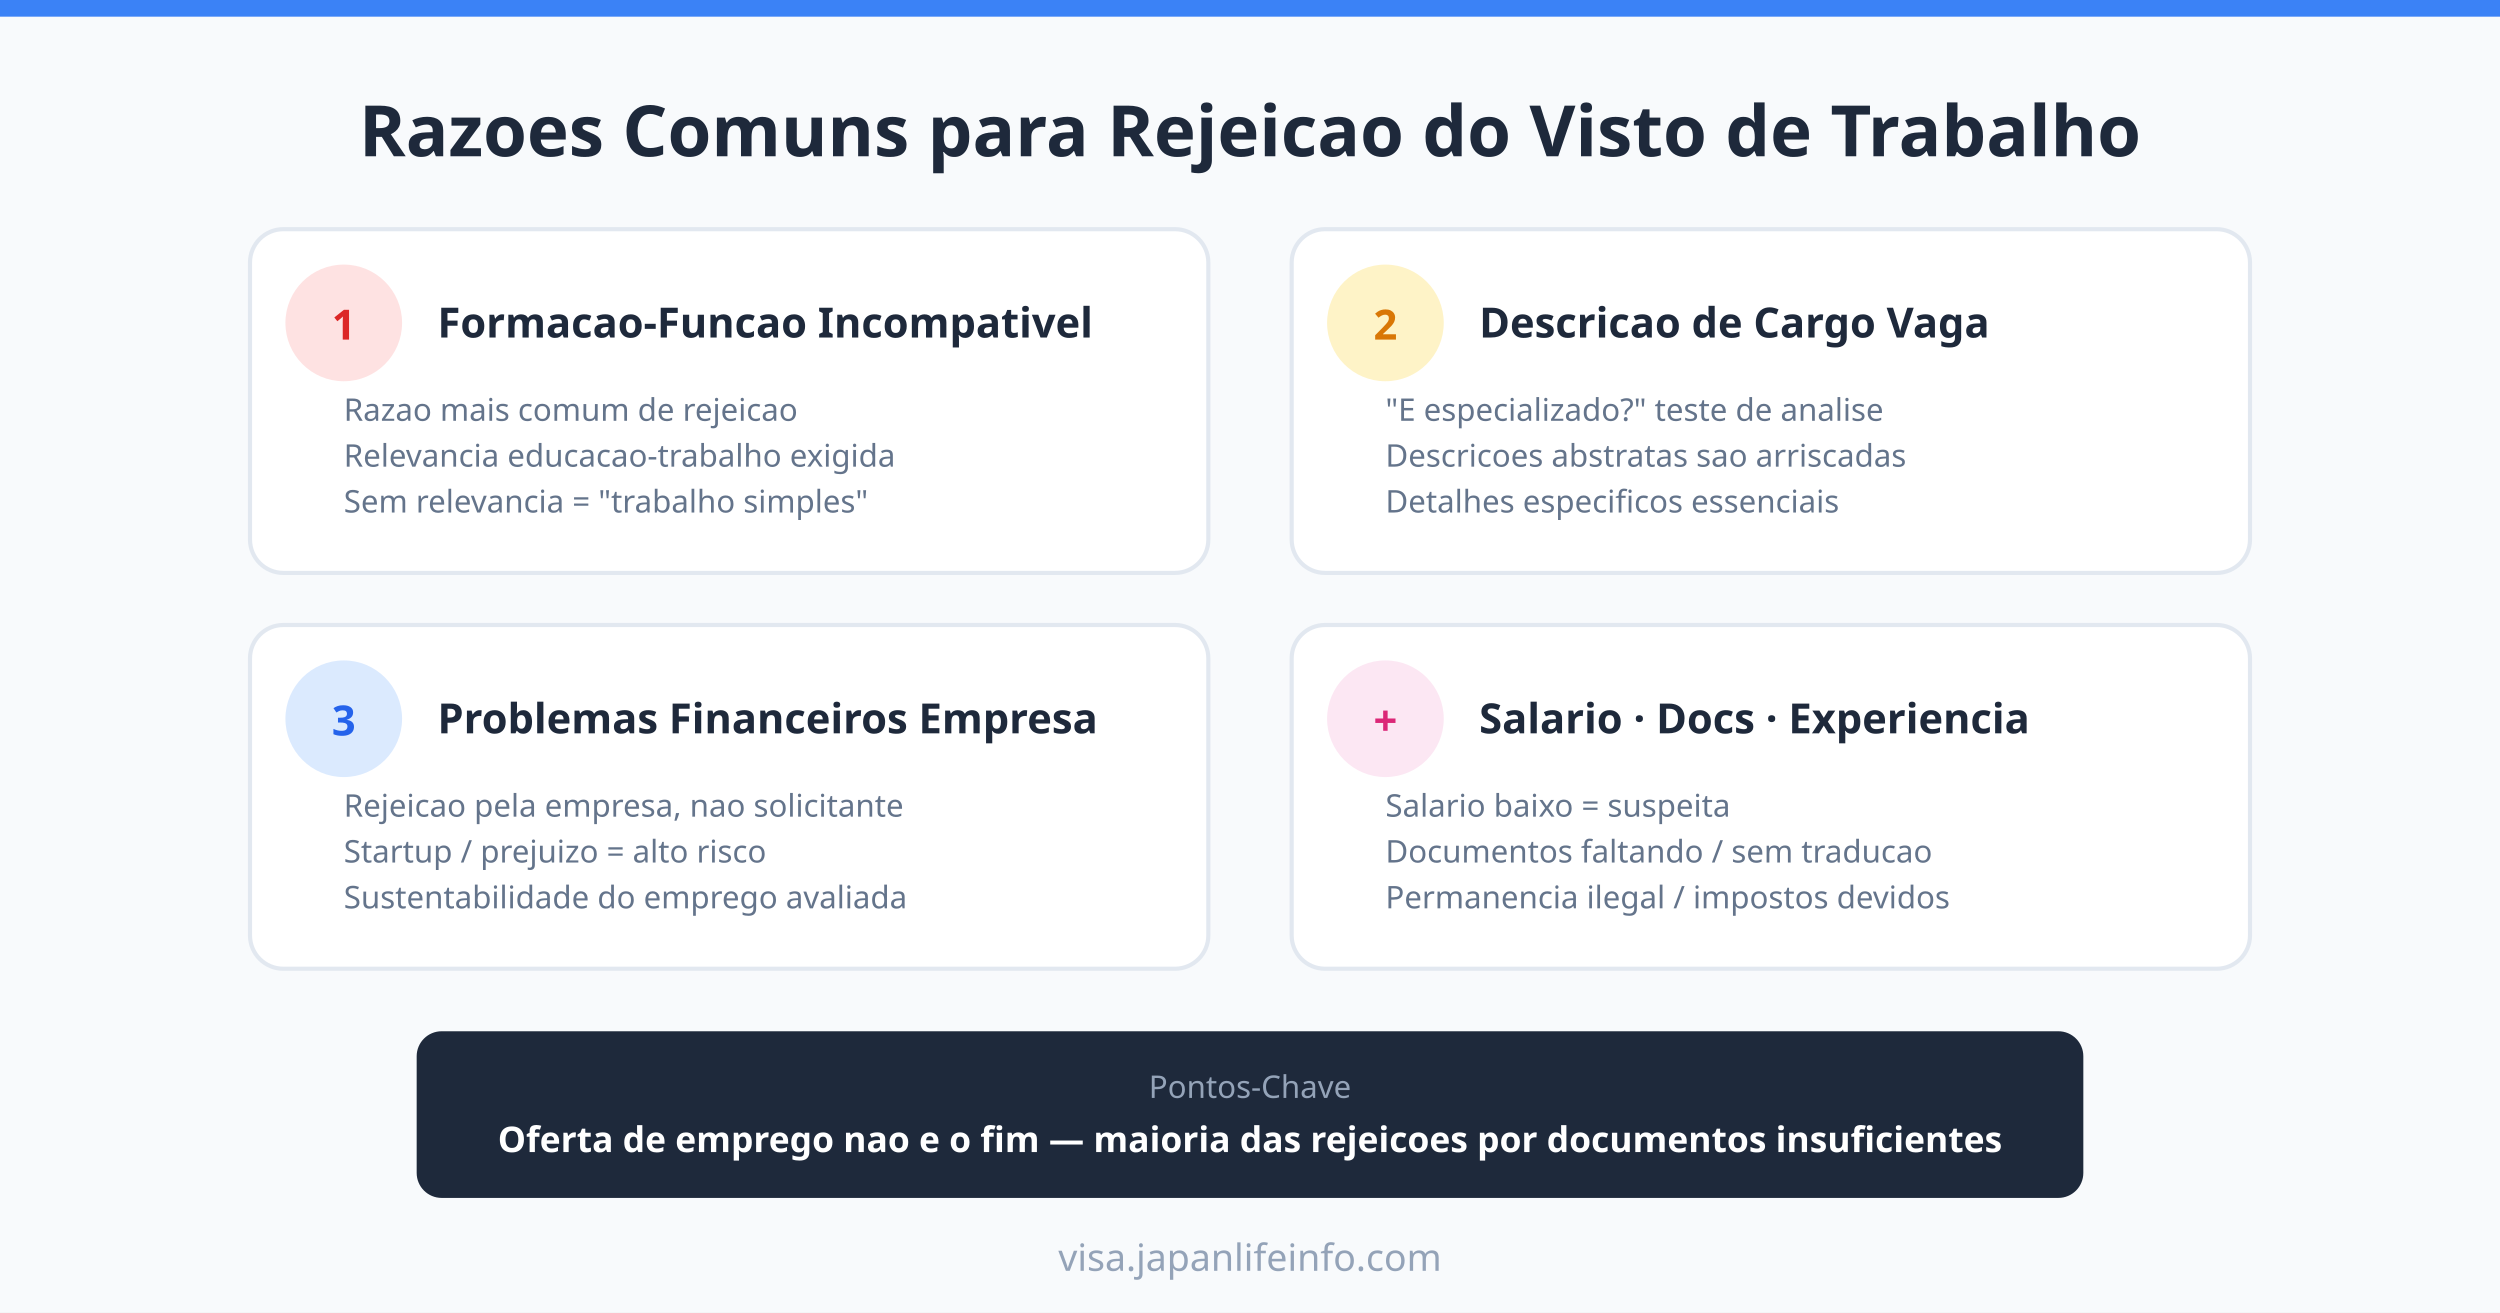
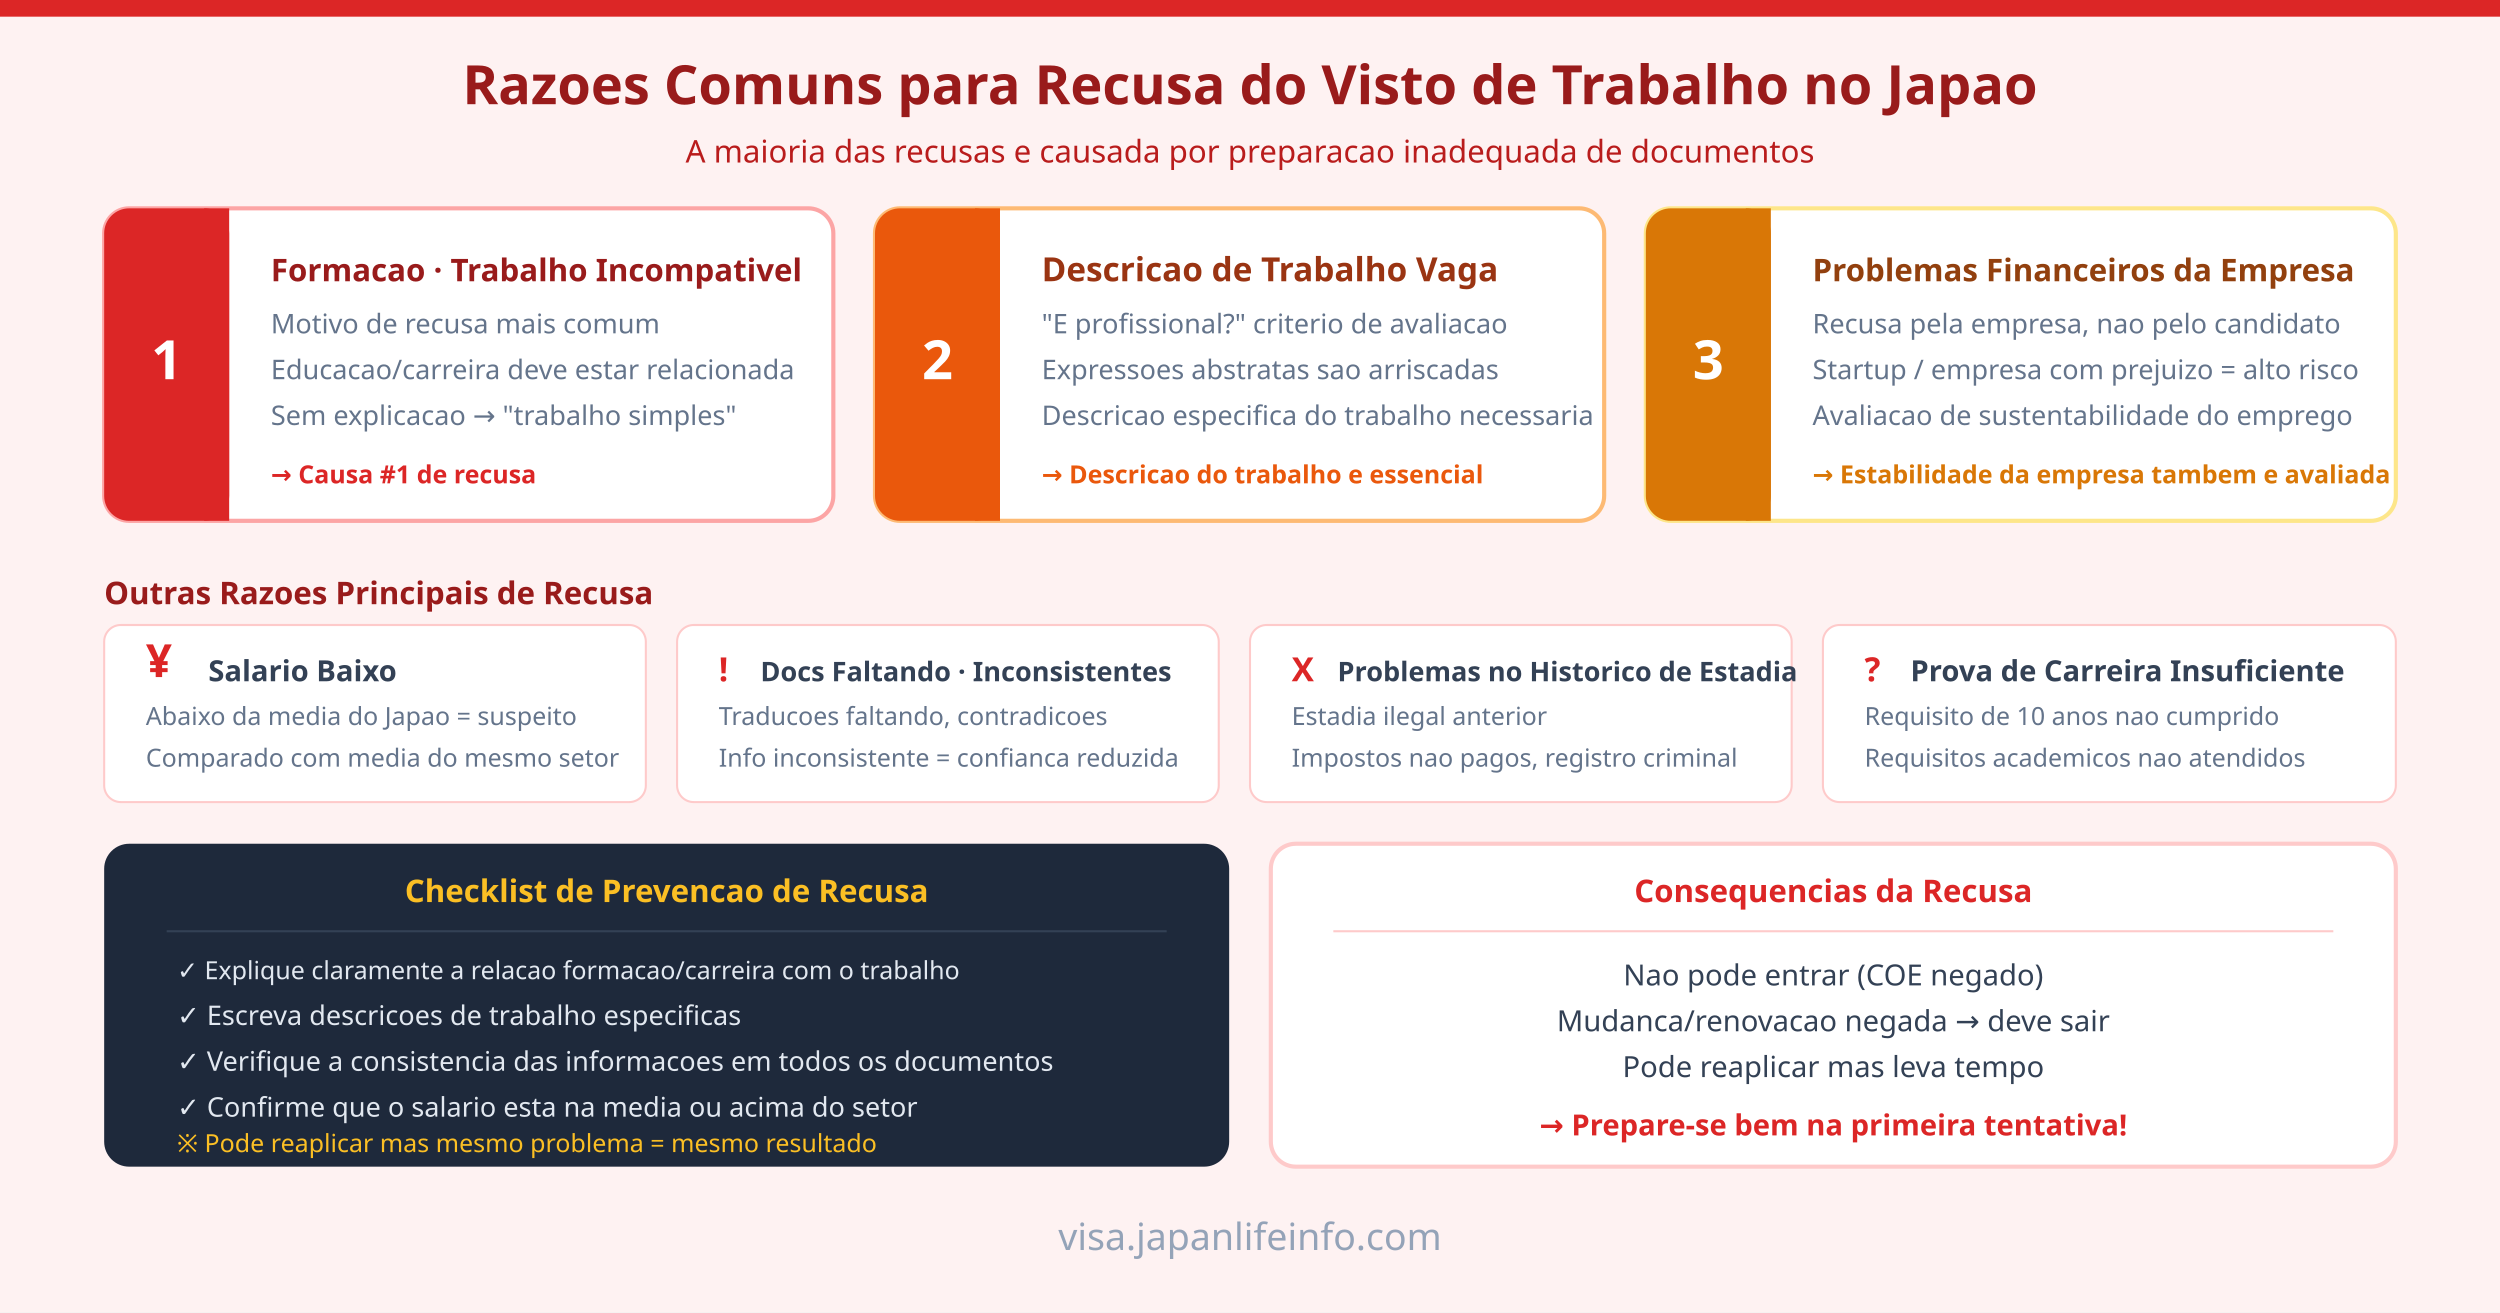
<svg xmlns="http://www.w3.org/2000/svg" width="1200" height="630" viewBox="0 0 1200 630" fill="none">
-   <rect width="1200" height="630" fill="#f8fafc" />
+   <rect width="1200" height="630" fill="#fef2f2" />
  <rect width="1200" height="8" fill="url(#headerGradient)" />
-   <text x="600" y="75" text-anchor="middle" fill="#1e293b" font-family="sans-serif" font-size="34" font-weight="bold">Razoes Comuns para Rejeicao do Visto de Trabalho</text>
-   <g transform="translate(120, 110)">
-     <rect width="460" height="165" rx="16" fill="white" stroke="#e2e8f0" stroke-width="2" />
-     <circle cx="45" cy="45" r="28" fill="#fee2e2" />
-     <text x="45" y="53" text-anchor="middle" fill="#dc2626" font-family="sans-serif" font-size="20" font-weight="bold">1</text>
-     <text x="90" y="52" fill="#1e293b" font-family="sans-serif" font-size="20" font-weight="bold">Formacao-Funcao Incompativel</text>
-     <text x="45" y="92" fill="#64748b" font-family="sans-serif" font-size="15">Razao mais comum de rejeicao</text>
-     <text x="45" y="114" fill="#64748b" font-family="sans-serif" font-size="15">Relevancia educacao-trabalho exigida</text>
-     <text x="45" y="136" fill="#64748b" font-family="sans-serif" font-size="15">Sem relevancia = "trabalho simples"</text>
+   <text x="600" y="50" text-anchor="middle" fill="#991b1b" font-family="sans-serif" font-size="26" font-weight="bold">Razoes Comuns para Recusa do Visto de Trabalho no Japao</text>
+   <text x="600" y="78" text-anchor="middle" fill="#b91c1c" font-family="sans-serif" font-size="15">A maioria das recusas e causada por preparacao inadequada de documentos</text>
+   <g transform="translate(50, 100)">
+     <rect width="350" height="150" rx="12" fill="white" stroke="#fca5a5" stroke-width="2" />
+     <rect width="60" height="150" rx="12" fill="#dc2626" />
+     <rect x="48" width="12" height="150" fill="#dc2626" />
+     <text x="30" y="82" text-anchor="middle" fill="white" font-family="sans-serif" font-size="26" font-weight="bold">1</text>
+     <text x="80" y="35" fill="#991b1b" font-family="sans-serif" font-size="15" font-weight="bold">Formacao · Trabalho Incompativel</text>
+     <text x="80" y="60" fill="#64748b" font-family="sans-serif" font-size="13">Motivo de recusa mais comum</text>
+     <text x="80" y="82" fill="#64748b" font-family="sans-serif" font-size="13">Educacao/carreira deve estar relacionada</text>
+     <text x="80" y="104" fill="#64748b" font-family="sans-serif" font-size="13">Sem explicacao → "trabalho simples"</text>
+     <text x="80" y="132" fill="#dc2626" font-family="sans-serif" font-size="12" font-weight="bold">→ Causa #1 de recusa</text>
  </g>
-   <g transform="translate(620, 110)">
-     <rect width="460" height="165" rx="16" fill="white" stroke="#e2e8f0" stroke-width="2" />
-     <circle cx="45" cy="45" r="28" fill="#fef3c7" />
-     <text x="45" y="53" text-anchor="middle" fill="#d97706" font-family="sans-serif" font-size="20" font-weight="bold">2</text>
-     <text x="90" y="52" fill="#1e293b" font-family="sans-serif" font-size="20" font-weight="bold">Descricao de Cargo Vaga</text>
-     <text x="45" y="92" fill="#64748b" font-family="sans-serif" font-size="15">"E especializado?" teste de analise</text>
-     <text x="45" y="114" fill="#64748b" font-family="sans-serif" font-size="15">Descricoes abstratas sao arriscadas</text>
-     <text x="45" y="136" fill="#64748b" font-family="sans-serif" font-size="15">Detalhes especificos essenciais</text>
+   <g transform="translate(420, 100)">
+     <rect width="350" height="150" rx="12" fill="white" stroke="#fdba74" stroke-width="2" />
+     <rect width="60" height="150" rx="12" fill="#ea580c" />
+     <rect x="48" width="12" height="150" fill="#ea580c" />
+     <text x="30" y="82" text-anchor="middle" fill="white" font-family="sans-serif" font-size="26" font-weight="bold">2</text>
+     <text x="80" y="35" fill="#9a3412" font-family="sans-serif" font-size="16" font-weight="bold">Descricao de Trabalho Vaga</text>
+     <text x="80" y="60" fill="#64748b" font-family="sans-serif" font-size="13">"E profissional?" criterio de avaliacao</text>
+     <text x="80" y="82" fill="#64748b" font-family="sans-serif" font-size="13">Expressoes abstratas sao arriscadas</text>
+     <text x="80" y="104" fill="#64748b" font-family="sans-serif" font-size="13">Descricao especifica do trabalho necessaria</text>
+     <text x="80" y="132" fill="#ea580c" font-family="sans-serif" font-size="12" font-weight="bold">→ Descricao do trabalho e essencial</text>
  </g>
-   <g transform="translate(120, 300)">
-     <rect width="460" height="165" rx="16" fill="white" stroke="#e2e8f0" stroke-width="2" />
-     <circle cx="45" cy="45" r="28" fill="#dbeafe" />
-     <text x="45" y="53" text-anchor="middle" fill="#2563eb" font-family="sans-serif" font-size="20" font-weight="bold">3</text>
-     <text x="90" y="52" fill="#1e293b" font-family="sans-serif" font-size="20" font-weight="bold">Problemas Financeiros Empresa</text>
-     <text x="45" y="92" fill="#64748b" font-family="sans-serif" font-size="15">Rejeicao pela empresa, nao solicitante</text>
-     <text x="45" y="114" fill="#64748b" font-family="sans-serif" font-size="15">Startup / prejuizo = alto risco</text>
-     <text x="45" y="136" fill="#64748b" font-family="sans-serif" font-size="15">Sustentabilidade do emprego avaliada</text>
+   <g transform="translate(790, 100)">
+     <rect width="360" height="150" rx="12" fill="white" stroke="#fde68a" stroke-width="2" />
+     <rect width="60" height="150" rx="12" fill="#d97706" />
+     <rect x="48" width="12" height="150" fill="#d97706" />
+     <text x="30" y="82" text-anchor="middle" fill="white" font-family="sans-serif" font-size="26" font-weight="bold">3</text>
+     <text x="80" y="35" fill="#92400e" font-family="sans-serif" font-size="15" font-weight="bold">Problemas Financeiros da Empresa</text>
+     <text x="80" y="60" fill="#64748b" font-family="sans-serif" font-size="13">Recusa pela empresa, nao pelo candidato</text>
+     <text x="80" y="82" fill="#64748b" font-family="sans-serif" font-size="13">Startup / empresa com prejuizo = alto risco</text>
+     <text x="80" y="104" fill="#64748b" font-family="sans-serif" font-size="13">Avaliacao de sustentabilidade do emprego</text>
+     <text x="80" y="132" fill="#d97706" font-family="sans-serif" font-size="12" font-weight="bold">→ Estabilidade da empresa tambem e avaliada</text>
  </g>
-   <g transform="translate(620, 300)">
-     <rect width="460" height="165" rx="16" fill="white" stroke="#e2e8f0" stroke-width="2" />
-     <circle cx="45" cy="45" r="28" fill="#fce7f3" />
-     <text x="45" y="53" text-anchor="middle" fill="#db2777" font-family="sans-serif" font-size="20" font-weight="bold">+</text>
-     <text x="90" y="52" fill="#1e293b" font-family="sans-serif" font-size="20" font-weight="bold">Salario · Docs · Experiencia</text>
-     <text x="45" y="92" fill="#64748b" font-family="sans-serif" font-size="15">Salario baixo = suspeita</text>
-     <text x="45" y="114" fill="#64748b" font-family="sans-serif" font-size="15">Documentos faltando / sem traducao</text>
-     <text x="45" y="136" fill="#64748b" font-family="sans-serif" font-size="15">Permanencia ilegal / impostos devidos</text>
+   <text x="50" y="290" fill="#991b1b" font-family="sans-serif" font-size="15" font-weight="bold">Outras Razoes Principais de Recusa</text>
+   <g transform="translate(50, 300)">
+     <rect width="260" height="85" rx="8" fill="white" stroke="#fecaca" stroke-width="1" />
+     <text x="20" y="25" fill="#dc2626" font-family="sans-serif" font-size="22" font-weight="bold">¥</text>
+     <text x="50" y="27" fill="#334155" font-family="sans-serif" font-size="14" font-weight="bold">Salario Baixo</text>
+     <text x="20" y="48" fill="#64748b" font-family="sans-serif" font-size="12">Abaixo da media do Japao = suspeito</text>
+     <text x="20" y="68" fill="#64748b" font-family="sans-serif" font-size="12">Comparado com media do mesmo setor</text>
  </g>
-   <g transform="translate(200, 495)">
-     <rect width="800" height="80" rx="12" fill="#1e293b" />
-     <text x="400" y="32" text-anchor="middle" fill="#94a3b8" font-family="sans-serif" font-size="15">Pontos-Chave</text>
-     <text x="400" y="58" text-anchor="middle" fill="white" font-family="sans-serif" font-size="17" font-weight="bold">Oferta de emprego nao e o fim — maioria das rejeicoes por documentos insuficientes</text>
+   <g transform="translate(325, 300)">
+     <rect width="260" height="85" rx="8" fill="white" stroke="#fecaca" stroke-width="1" />
+     <text x="20" y="27" fill="#dc2626" font-family="sans-serif" font-size="16" font-weight="bold">!</text>
+     <text x="40" y="27" fill="#334155" font-family="sans-serif" font-size="13" font-weight="bold">Docs Faltando · Inconsistentes</text>
+     <text x="20" y="48" fill="#64748b" font-family="sans-serif" font-size="12">Traducoes faltando, contradicoes</text>
+     <text x="20" y="68" fill="#64748b" font-family="sans-serif" font-size="12">Info inconsistente = confianca reduzida</text>
  </g>
-   <text x="600" y="610" text-anchor="middle" fill="#94a3b8" font-family="sans-serif" font-size="18">visa.japanlifeinfo.com</text>
+   <g transform="translate(600, 300)">
+     <rect width="260" height="85" rx="8" fill="white" stroke="#fecaca" stroke-width="1" />
+     <text x="20" y="27" fill="#dc2626" font-family="sans-serif" font-size="16" font-weight="bold">X</text>
+     <text x="42" y="27" fill="#334155" font-family="sans-serif" font-size="13" font-weight="bold">Problemas no Historico de Estadia</text>
+     <text x="20" y="48" fill="#64748b" font-family="sans-serif" font-size="12">Estadia ilegal anterior</text>
+     <text x="20" y="68" fill="#64748b" font-family="sans-serif" font-size="12">Impostos nao pagos, registro criminal</text>
+   </g>
+   <g transform="translate(875, 300)">
+     <rect width="275" height="85" rx="8" fill="white" stroke="#fecaca" stroke-width="1" />
+     <text x="20" y="27" fill="#dc2626" font-family="sans-serif" font-size="16" font-weight="bold">?</text>
+     <text x="42" y="27" fill="#334155" font-family="sans-serif" font-size="14" font-weight="bold">Prova de Carreira Insuficiente</text>
+     <text x="20" y="48" fill="#64748b" font-family="sans-serif" font-size="12">Requisito de 10 anos nao cumprido</text>
+     <text x="20" y="68" fill="#64748b" font-family="sans-serif" font-size="12">Requisitos academicos nao atendidos</text>
+   </g>
+   <g transform="translate(50, 405)">
+     <rect width="540" height="155" rx="12" fill="#1e293b" />
+     <text x="270" y="28" text-anchor="middle" fill="#fbbf24" font-family="sans-serif" font-size="15" font-weight="bold">Checklist de Prevencao de Recusa</text>
+     <line x1="30" y1="42" x2="510" y2="42" stroke="#334155" />
+     <text x="35" y="65" fill="#e2e8f0" font-family="sans-serif" font-size="12">✓ Explique claramente a relacao formacao/carreira com o trabalho</text>
+     <text x="35" y="87" fill="#e2e8f0" font-family="sans-serif" font-size="13">✓ Escreva descricoes de trabalho especificas</text>
+     <text x="35" y="109" fill="#e2e8f0" font-family="sans-serif" font-size="13">✓ Verifique a consistencia das informacoes em todos os documentos</text>
+     <text x="35" y="131" fill="#e2e8f0" font-family="sans-serif" font-size="13">✓ Confirme que o salario esta na media ou acima do setor</text>
+     <text x="35" y="148" fill="#fbbf24" font-family="sans-serif" font-size="12">※ Pode reaplicar mas mesmo problema = mesmo resultado</text>
+   </g>
+   <g transform="translate(610, 405)">
+     <rect width="540" height="155" rx="12" fill="white" stroke="#fecaca" stroke-width="2" />
+     <text x="270" y="28" text-anchor="middle" fill="#dc2626" font-family="sans-serif" font-size="15" font-weight="bold">Consequencias da Recusa</text>
+     <line x1="30" y1="42" x2="510" y2="42" stroke="#fecaca" />
+     <text x="270" y="68" text-anchor="middle" fill="#334155" font-family="sans-serif" font-size="14">Nao pode entrar (COE negado)</text>
+     <text x="270" y="90" text-anchor="middle" fill="#334155" font-family="sans-serif" font-size="14">Mudanca/renovacao negada → deve sair</text>
+     <text x="270" y="112" text-anchor="middle" fill="#334155" font-family="sans-serif" font-size="14">Pode reaplicar mas leva tempo</text>
+     <text x="270" y="140" text-anchor="middle" fill="#dc2626" font-family="sans-serif" font-size="14" font-weight="bold">→ Prepare-se bem na primeira tentativa!</text>
+   </g>
+   <text x="600" y="600" text-anchor="middle" fill="#94a3b8" font-family="sans-serif" font-size="18">visa.japanlifeinfo.com</text>
  <defs>
    <linearGradient id="headerGradient" x1="0" y1="0" x2="1200" y2="0">
-       <stop offset="0%" stop-color="#3b82f6" />
-       <stop offset="50%" stop-color="#8b5cf6" />
-       <stop offset="100%" stop-color="#10b981" />
+       <stop offset="0%" stop-color="#dc2626" />
+       <stop offset="50%" stop-color="#ea580c" />
+       <stop offset="100%" stop-color="#d97706" />
    </linearGradient>
  </defs>
</svg>
